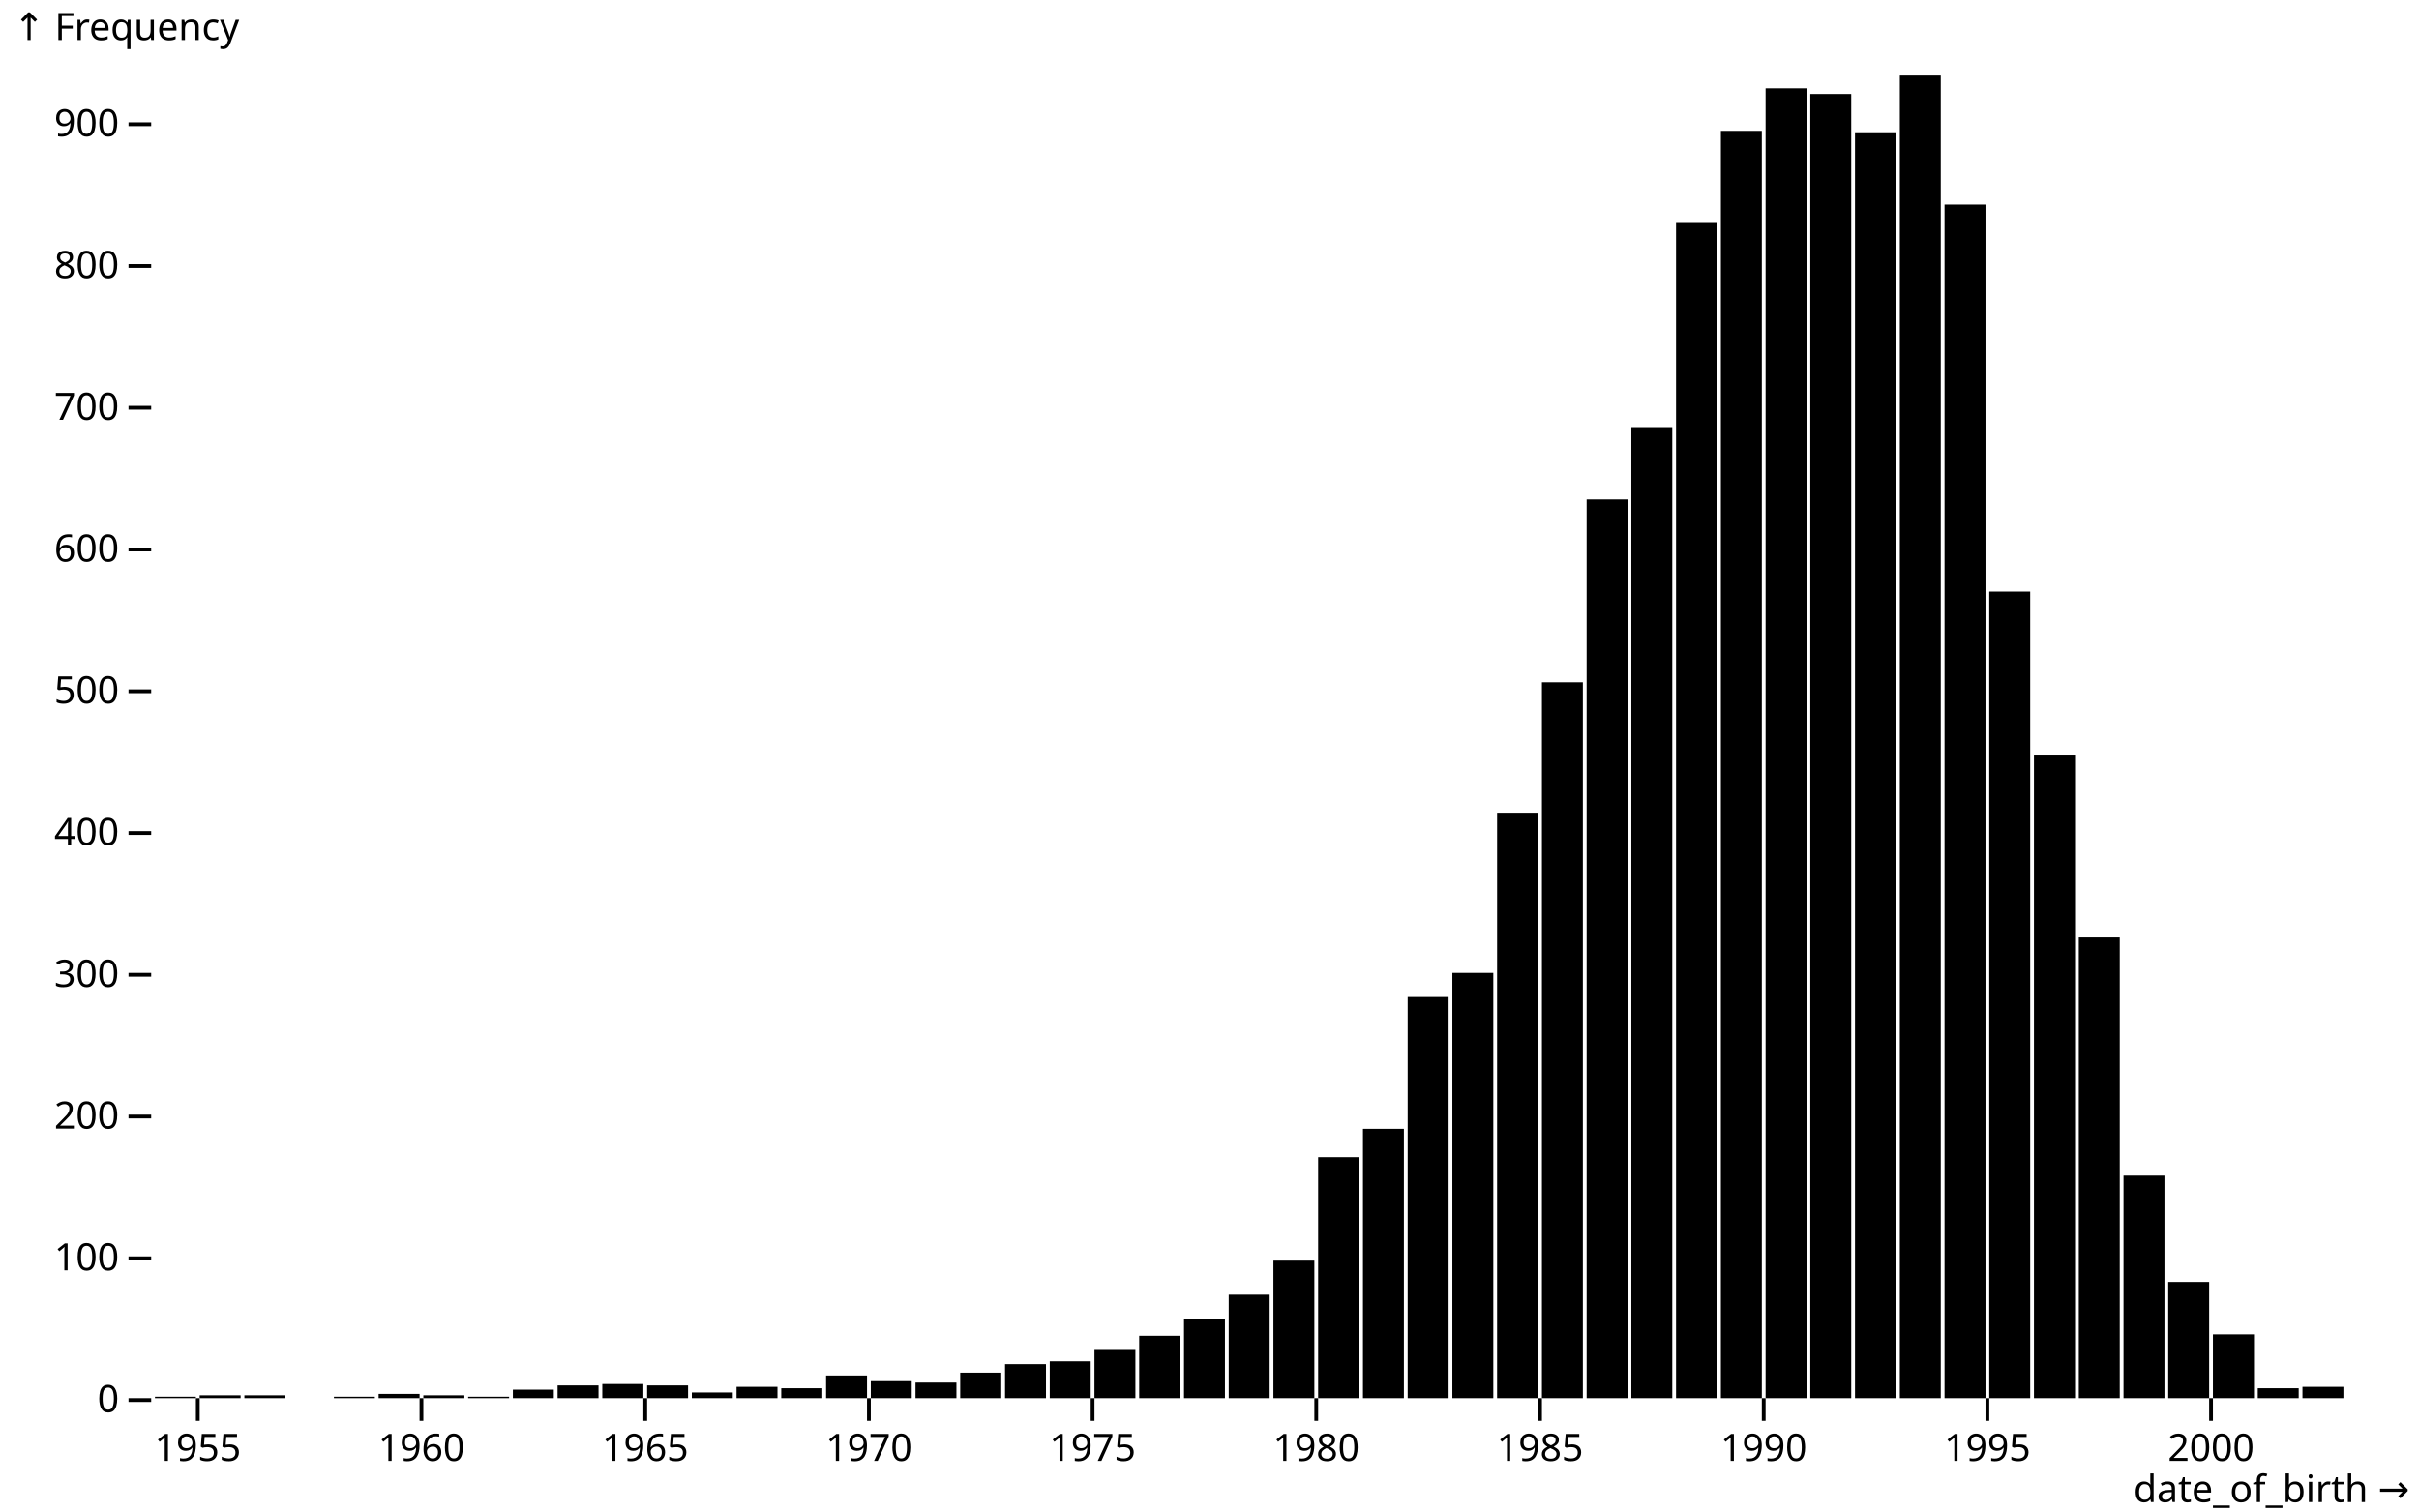
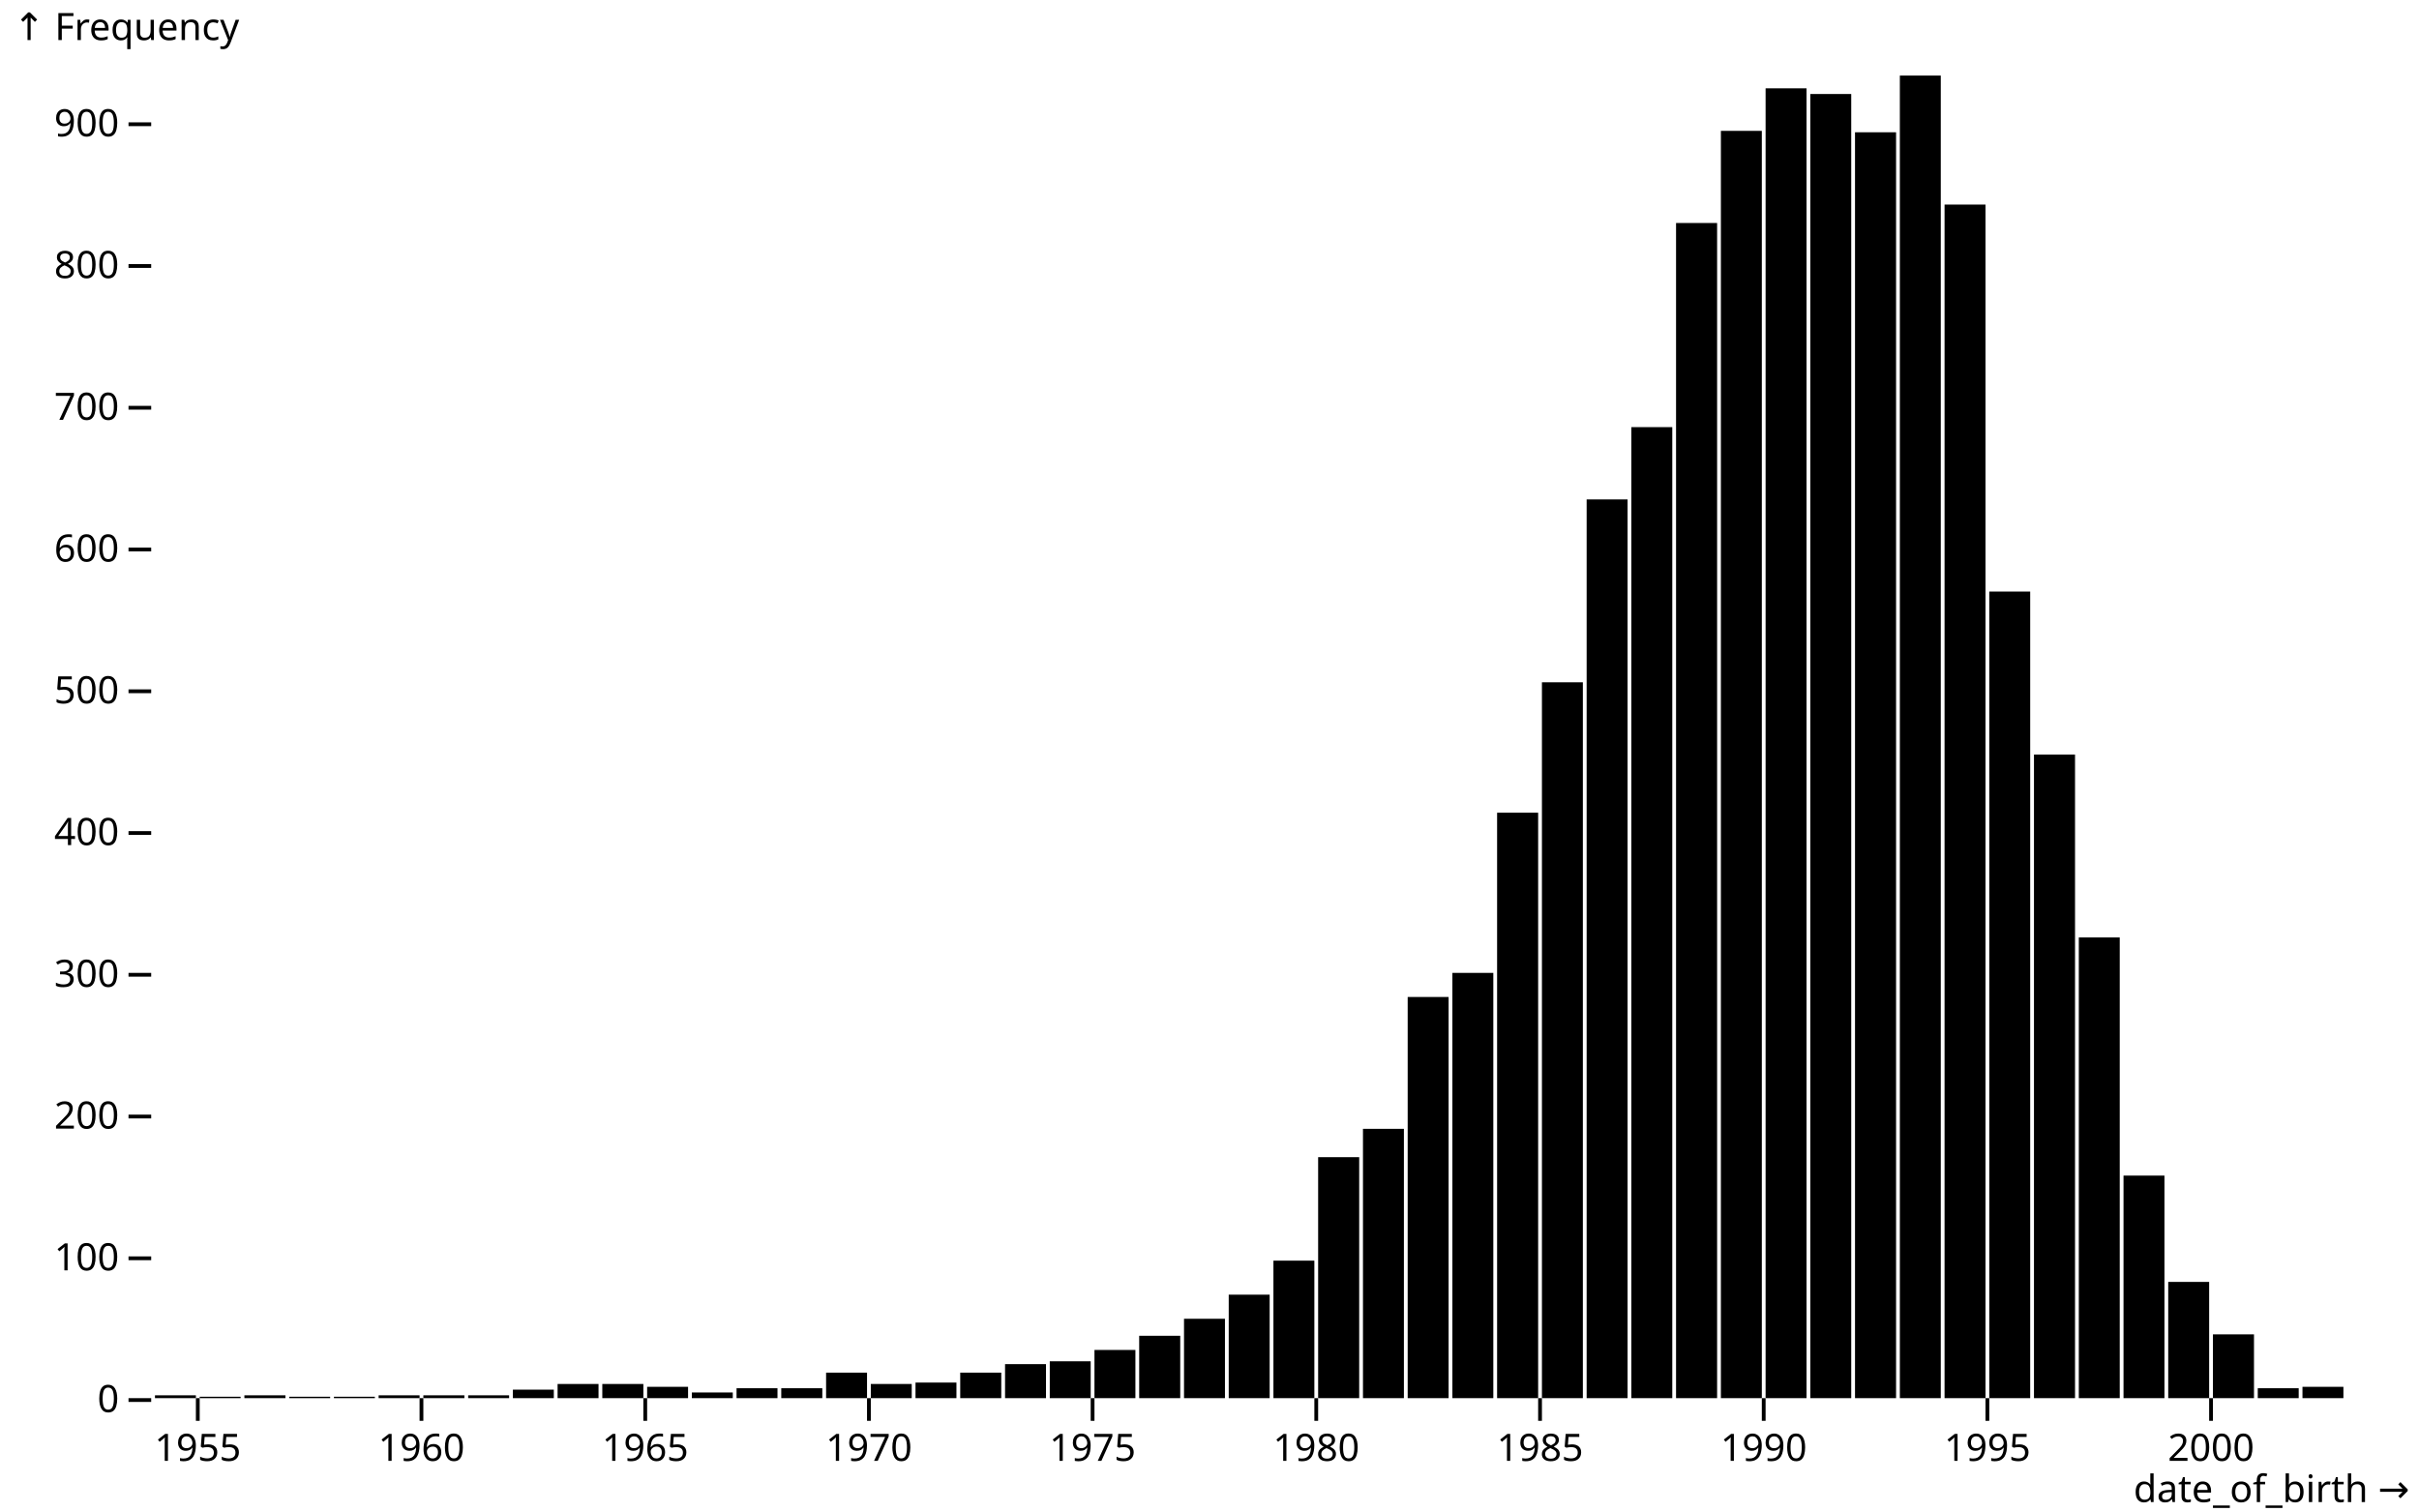
<svg xmlns="http://www.w3.org/2000/svg" class="plot" fill="currentColor" font-family="system-ui, sans-serif" font-size="10" text-anchor="middle" width="640" height="400" viewBox="0 0 640 400">
  <style>
    :where(.plot) {
      --plot-background: white;
      display: block;
      height: auto;
      height: intrinsic;
      max-width: 100%;
    }

    :where(.plot text),
    :where(.plot tspan) {
      white-space: pre;
    }
  </style>
  <g aria-label="y-axis tick" aria-hidden="true" fill="none" stroke="currentColor" transform="translate(0,0.5)">
    <path transform="translate(40,370)" d="M0,0L-6,0" />
    <path transform="translate(40,332.4866)" d="M0,0L-6,0" />
    <path transform="translate(40,294.9732)" d="M0,0L-6,0" />
    <path transform="translate(40,257.4598)" d="M0,0L-6,0" />
    <path transform="translate(40,219.9464)" d="M0,0L-6,0" />
    <path transform="translate(40,182.433)" d="M0,0L-6,0" />
    <path transform="translate(40,144.9196)" d="M0,0L-6,0" />
    <path transform="translate(40,107.4062)" d="M0,0L-6,0" />
    <path transform="translate(40,69.89282)" d="M0,0L-6,0" />
    <path transform="translate(40,32.37942)" d="M0,0L-6,0" />
  </g>
  <g aria-label="y-axis tick label" text-anchor="end" font-variant="tabular-nums" transform="translate(-8.5,0.5)">
    <text y="0.32em" transform="translate(40,370)">0</text>
    <text y="0.32em" transform="translate(40,332.4866)">100</text>
    <text y="0.32em" transform="translate(40,294.9732)">200</text>
    <text y="0.32em" transform="translate(40,257.4598)">300</text>
    <text y="0.32em" transform="translate(40,219.9464)">400</text>
    <text y="0.32em" transform="translate(40,182.433)">500</text>
    <text y="0.32em" transform="translate(40,144.9196)">600</text>
    <text y="0.32em" transform="translate(40,107.4062)">700</text>
    <text y="0.32em" transform="translate(40,69.89282)">800</text>
    <text y="0.32em" transform="translate(40,32.37942)">900</text>
  </g>
  <g aria-label="y-axis label" text-anchor="start" transform="translate(-36.5,-16.5)">
    <text y="0.71em" transform="translate(40,20)">↑ Frequency</text>
  </g>
  <g aria-label="x-axis tick" aria-hidden="true" fill="none" stroke="currentColor" transform="translate(0.5,0)">
    <path transform="translate(51.8288,370)" d="M0,0L0,6" />
    <path transform="translate(111.0052,370)" d="M0,0L0,6" />
    <path transform="translate(170.214,370)" d="M0,0L0,6" />
    <path transform="translate(229.3904,370)" d="M0,0L0,6" />
    <path transform="translate(288.5668,370)" d="M0,0L0,6" />
    <path transform="translate(347.7432,370)" d="M0,0L0,6" />
    <path transform="translate(406.952,370)" d="M0,0L0,6" />
    <path transform="translate(466.1284,370)" d="M0,0L0,6" />
    <path transform="translate(525.3048,370)" d="M0,0L0,6" />
    <path transform="translate(584.4812,370)" d="M0,0L0,6" />
  </g>
  <g aria-label="x-axis tick label" font-variant="tabular-nums" transform="translate(0.5,9.5)">
    <text y="0.71em" transform="translate(51.8288,370)">1955</text>
    <text y="0.71em" transform="translate(111.0052,370)">1960</text>
    <text y="0.71em" transform="translate(170.214,370)">1965</text>
    <text y="0.71em" transform="translate(229.3904,370)">1970</text>
    <text y="0.71em" transform="translate(288.5668,370)">1975</text>
    <text y="0.71em" transform="translate(347.7432,370)">1980</text>
    <text y="0.71em" transform="translate(406.952,370)">1985</text>
    <text y="0.71em" transform="translate(466.1284,370)">1990</text>
    <text y="0.71em" transform="translate(525.3048,370)">1995</text>
    <text y="0.71em" transform="translate(584.4812,370)">2000</text>
  </g>
  <g aria-label="x-axis label" text-anchor="end" transform="translate(17.5,27.5)">
    <text transform="translate(620,370)">date_of_birth →</text>
  </g>
  <g aria-label="rect">
-     <rect x="41" y="369.625" width="10.829" height="0.375" />
-     <rect x="52.829" y="369.25" width="10.829" height="0.75" />
+     <rect x="41" y="369.25" width="10.829" height="0.75" />
+     <rect x="52.829" y="369.625" width="10.829" height="0.375" />
    <rect x="64.658" y="369.25" width="10.861" height="0.75" />
+     <rect x="76.519" y="369.625" width="10.829" height="0.375" />
    <rect x="88.348" y="369.625" width="10.829" height="0.375" />
-     <rect x="100.176" y="368.875" width="10.829" height="1.125" />
+     <rect x="100.176" y="369.25" width="10.829" height="0.75" />
    <rect x="112.005" y="369.25" width="10.861" height="0.75" />
-     <rect x="123.866" y="369.625" width="10.829" height="0.375" />
+     <rect x="123.866" y="369.25" width="10.829" height="0.75" />
    <rect x="135.695" y="367.749" width="10.829" height="2.251" />
-     <rect x="147.524" y="366.624" width="10.829" height="3.376" />
+     <rect x="147.524" y="366.249" width="10.829" height="3.751" />
    <rect x="159.353" y="366.249" width="10.861" height="3.751" />
-     <rect x="171.214" y="366.624" width="10.829" height="3.376" />
+     <rect x="171.214" y="366.999" width="10.829" height="3.001" />
    <rect x="183.043" y="368.499" width="10.829" height="1.501" />
-     <rect x="194.872" y="366.999" width="10.829" height="3.001" />
+     <rect x="194.872" y="367.374" width="10.829" height="2.626" />
    <rect x="206.7" y="367.374" width="10.861" height="2.626" />
-     <rect x="218.562" y="363.998" width="10.829" height="6.002" />
-     <rect x="230.39" y="365.498" width="10.829" height="4.502" />
+     <rect x="218.562" y="363.248" width="10.829" height="6.752" />
+     <rect x="230.39" y="366.249" width="10.829" height="3.751" />
    <rect x="242.219" y="365.874" width="10.829" height="4.126" />
    <rect x="254.048" y="363.248" width="10.861" height="6.752" />
    <rect x="265.909" y="360.997" width="10.829" height="9.003" />
    <rect x="277.738" y="360.247" width="10.829" height="9.753" />
    <rect x="289.567" y="357.245" width="10.829" height="12.755" />
    <rect x="301.396" y="353.494" width="10.861" height="16.506" />
    <rect x="313.257" y="348.992" width="10.829" height="21.008" />
    <rect x="325.086" y="342.615" width="10.829" height="27.385" />
    <rect x="336.914" y="333.612" width="10.829" height="36.388" />
    <rect x="348.743" y="306.227" width="10.861" height="63.773" />
    <rect x="360.604" y="298.725" width="10.829" height="71.275" />
    <rect x="372.433" y="263.837" width="10.829" height="106.163" />
    <rect x="384.262" y="257.46" width="10.829" height="112.54" />
    <rect x="396.091" y="215.07" width="10.861" height="154.93" />
    <rect x="407.952" y="180.557" width="10.829" height="189.443" />
    <rect x="419.781" y="132.165" width="10.829" height="237.835" />
    <rect x="431.61" y="113.033" width="10.829" height="256.967" />
    <rect x="443.438" y="59.014" width="10.861" height="310.986" />
    <rect x="455.3" y="34.63" width="10.829" height="335.37" />
    <rect x="467.128" y="23.376" width="10.829" height="346.624" />
    <rect x="478.957" y="24.877" width="10.829" height="345.123" />
    <rect x="490.786" y="35.005" width="10.861" height="334.995" />
    <rect x="502.647" y="20" width="10.829" height="350" />
    <rect x="514.476" y="54.137" width="10.829" height="315.863" />
    <rect x="526.305" y="156.549" width="10.829" height="213.451" />
    <rect x="538.134" y="199.689" width="10.861" height="170.311" />
    <rect x="549.995" y="248.081" width="10.829" height="121.919" />
    <rect x="561.824" y="311.104" width="10.829" height="58.896" />
    <rect x="573.652" y="339.239" width="10.829" height="30.761" />
    <rect x="585.481" y="353.119" width="10.861" height="16.881" />
    <rect x="597.342" y="367.374" width="10.829" height="2.626" />
    <rect x="609.171" y="366.999" width="10.829" height="3.001" />
  </g>
</svg>
